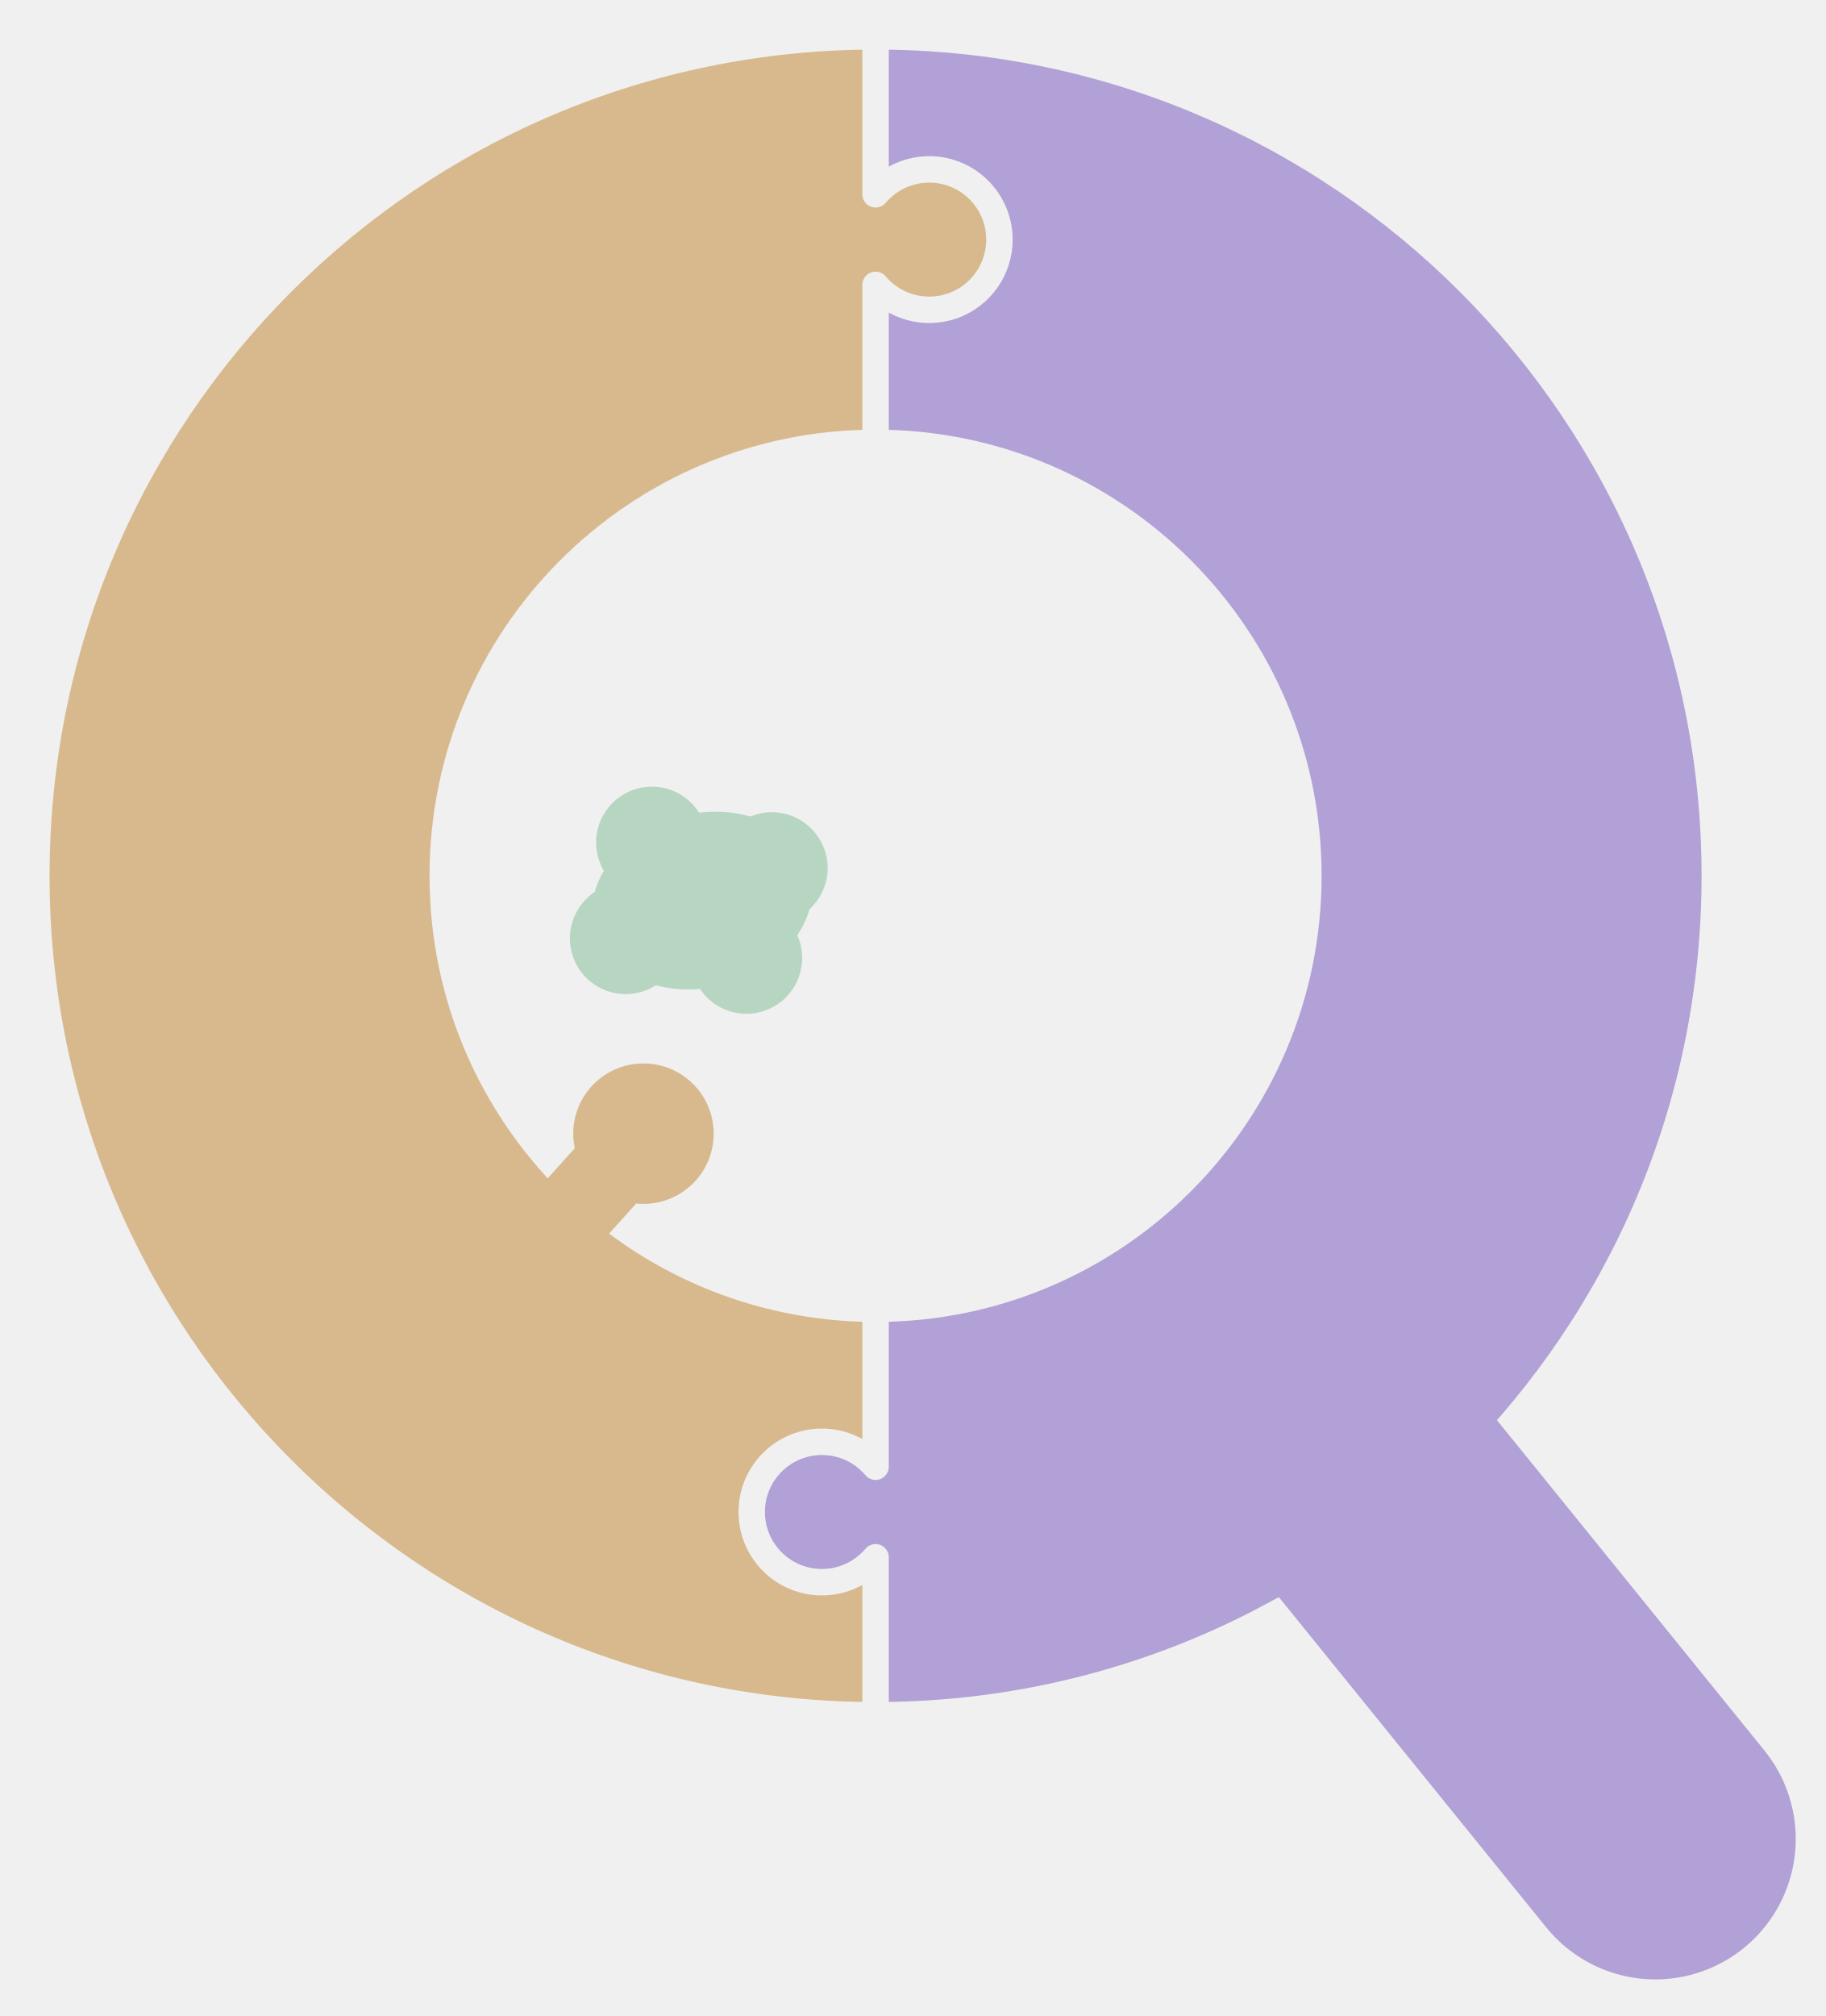
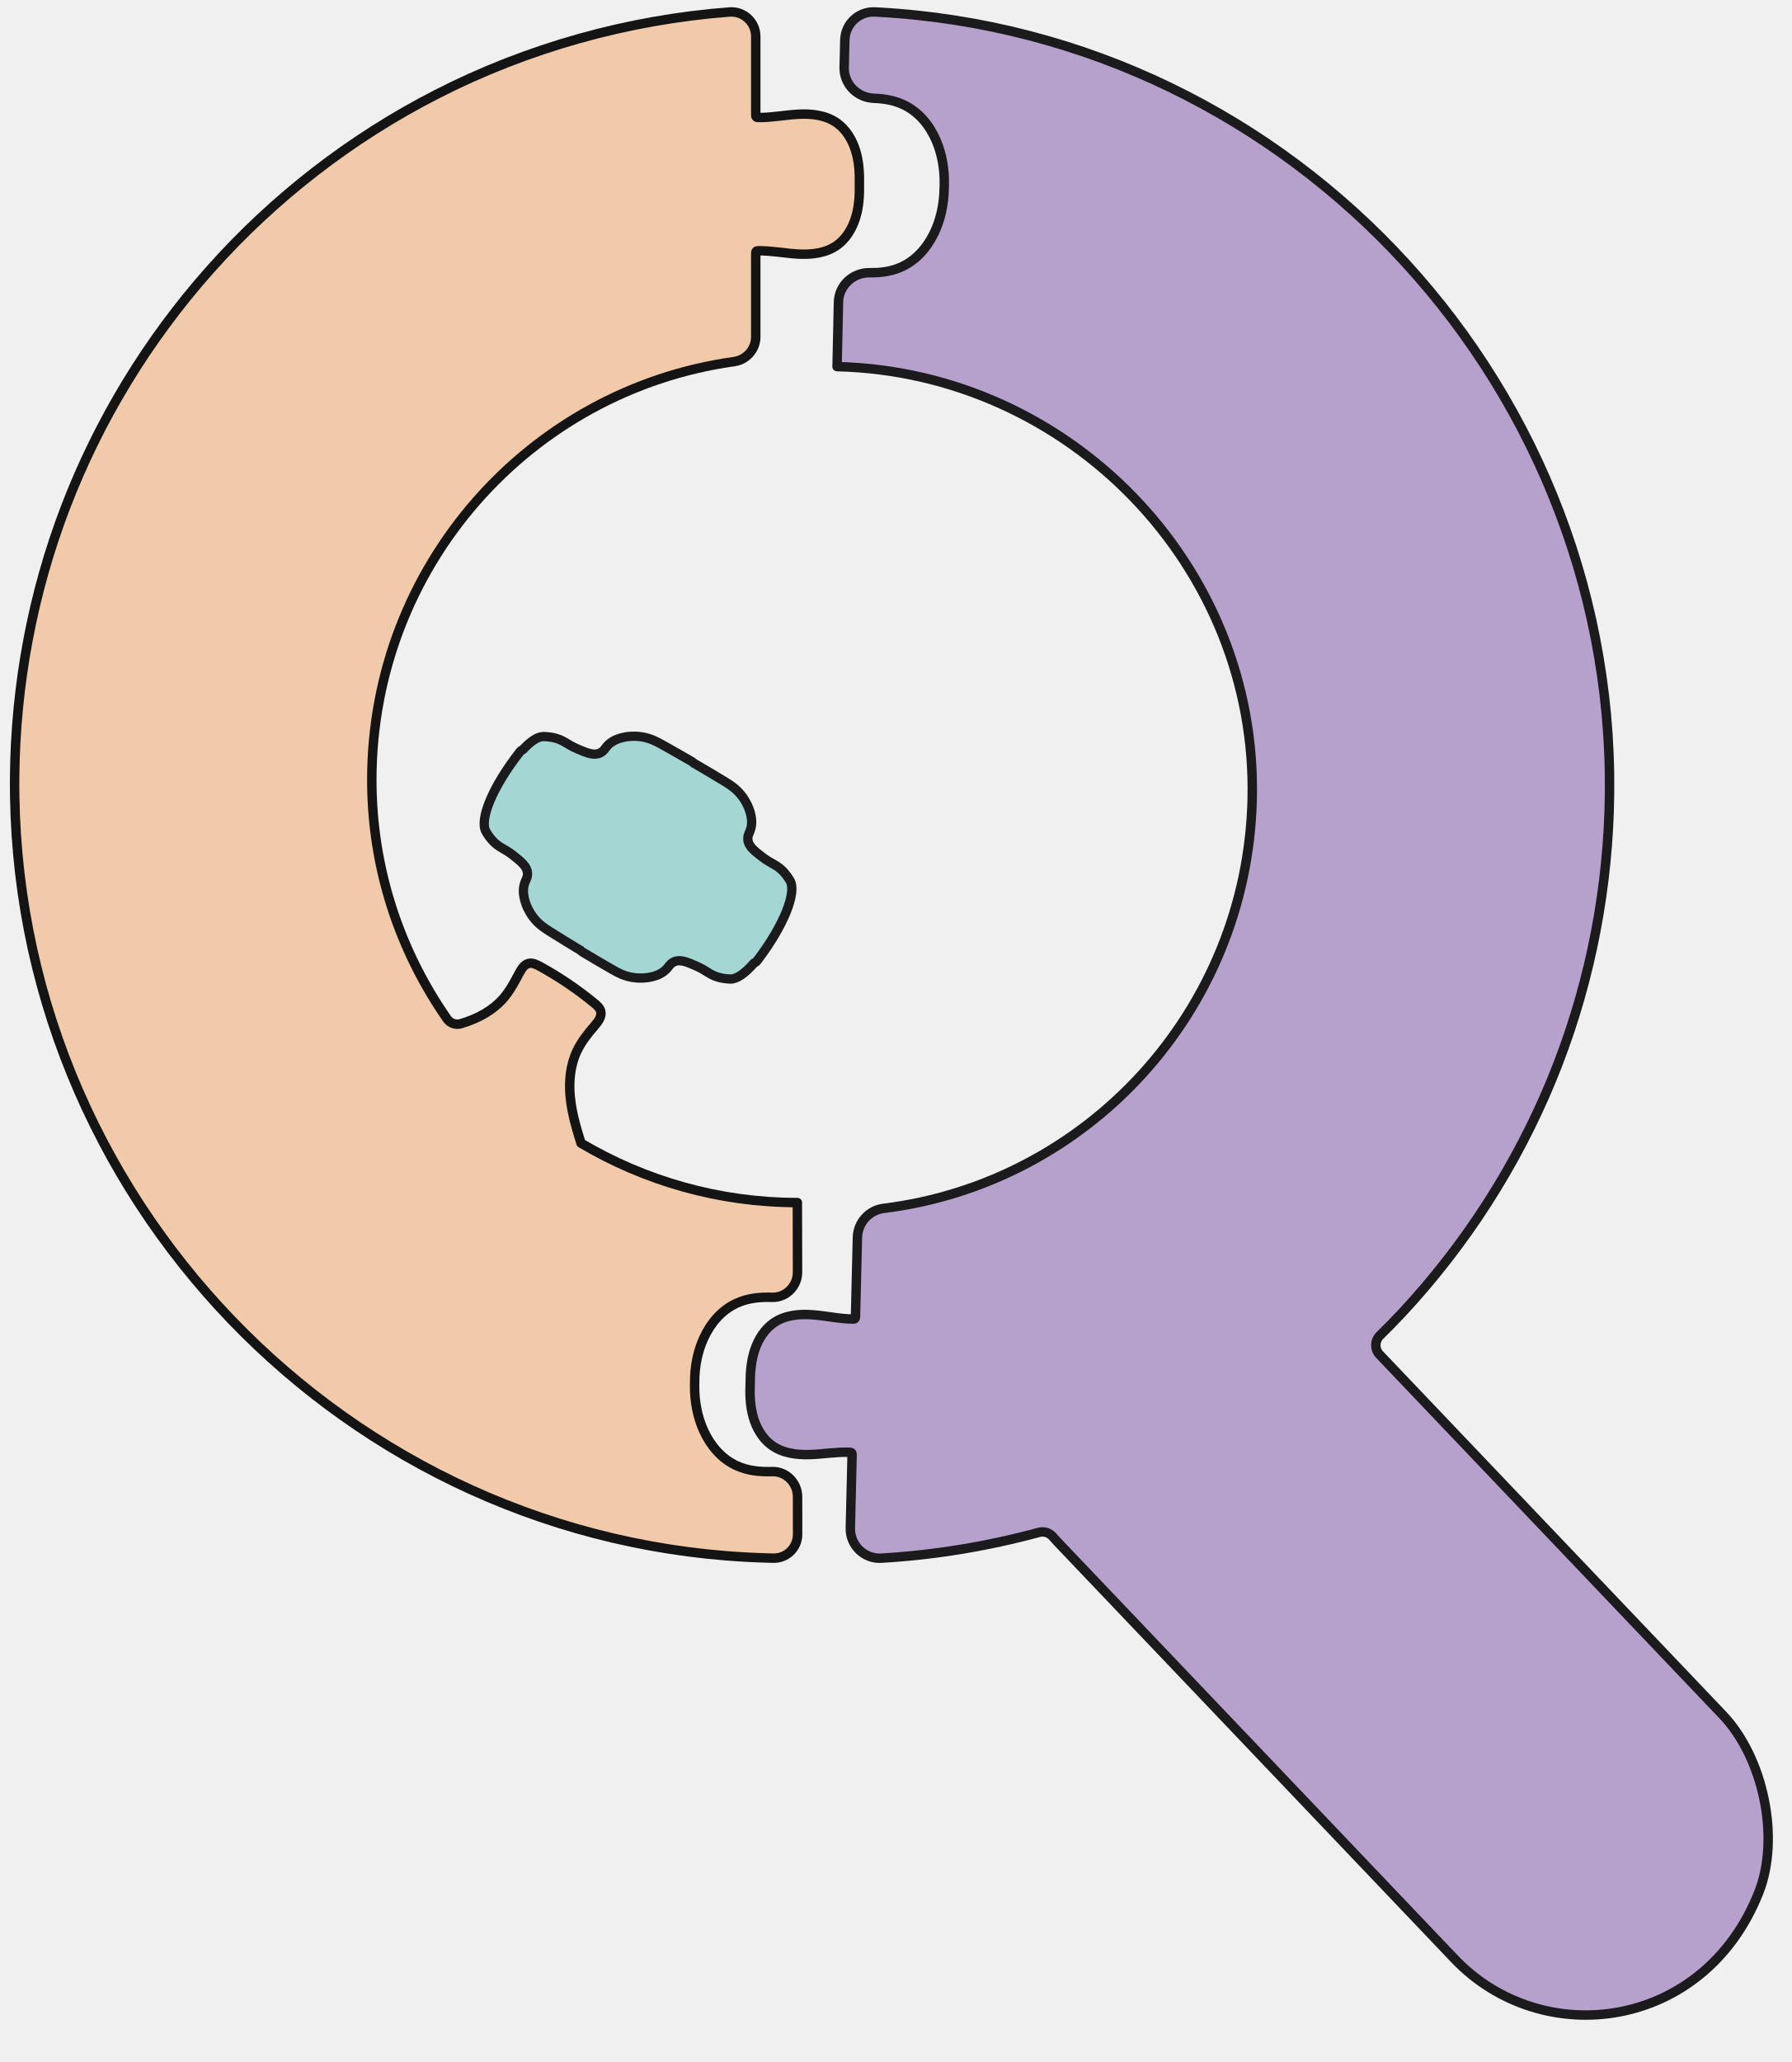
- <svg xmlns="http://www.w3.org/2000/svg" viewBox="-106 -106 221 244">
-   <defs>
-     <mask id="cortes" maskUnits="userSpaceOnUse" x="-120" y="-120" width="320" height="320">
-       <rect x="-120" y="-120" width="320" height="320" fill="#fff" />
-       <g fill="none" stroke="#000" stroke-width="3.2" stroke-linejoin="round">
-         <path d="M0,-102 V-82.48 A8.5,8.5 0 1,1 0,-71.52 V-52" />
-         <path d="M0,52 V71.52 A8.5,8.5 0 1,0 0,82.48 V102" />
-       </g>
-     </mask>
-   </defs>
-   <g mask="url(#cortes)">
-     <path d="M0,-100 A100,100 0 0,1 0,100 L0,54 A54,54 0 0,0 0,-54 Z" fill="#B2A1D6" />
-     <line x1="55.38" y1="68.39" x2="94.40" y2="116.57" stroke="#B2A1D6" stroke-width="34" stroke-linecap="round" />
-     <g fill="#D8B98D">
-       <path d="M0,-100 A100,100 0 0,0 0,100 L0,54 A54,54 0 0,1 0,-54 Z" />
-       <circle cx="6.5" cy="-77.0" r="8.5" />
-       <polygon points="-35.09,46.45 -24.39,34.56 -31.82,27.87 -42.53,39.76" />
-       <circle cx="-28.10" cy="31.21" r="8.5" />
-     </g>
-     <circle cx="-6.5" cy="77.0" r="8.5" fill="#B2A1D6" />
-   </g>
-   <g transform="translate(-21.00,3.00) rotate(-15)" fill="#B7D6C1">
-     <ellipse rx="13.50" ry="10.53" />
-     <circle cx="-4.05" cy="-8.37" r="6.75" />
-     <circle cx="9.18" cy="-1.62" r="6.75" />
-     <circle cx="-10.12" cy="2.02" r="6.75" />
-     <circle cx="3.38" cy="8.10" r="6.75" />
-   </g>
+ <svg xmlns="http://www.w3.org/2000/svg" viewBox="1139.47 1068.98 579.72 667.23">
+   <path fill="#F1CAA9" stroke="#151414" stroke-width="3.05" stroke-linejoin="round" d="M1389.31,1545.16C1385.37,1545.29 1381.48,1544.9 1377.89,1543.26C1373.04,1541.04 1369.51,1536.92 1367.26,1532.04C1365.19,1527.57 1364.25,1522.48 1364.27,1517.63C1364.26,1517.41 1364.29,1517.19 1364.28,1516.96C1364.29,1516.74 1364.26,1516.52 1364.29,1516.3C1364.25,1511.45 1365.19,1506.36 1367.26,1501.89C1369.51,1497.01 1373.04,1492.89 1377.89,1490.67C1381.48,1489.03 1385.39,1488.63 1389.33,1488.77C1393.87,1488.92 1397.59,1485.17 1397.58,1480.63C1397.56,1473.19 1397.52,1465.63 1397.52,1458.32L1397.53,1458.11C1372.09,1458.11 1348.1,1451.08 1327.49,1438.88C1327.45,1438.72 1327.41,1438.56 1327.36,1438.41C1326.33,1435.14 1325.35,1431.83 1324.69,1428.47C1324.39,1426.91 1324.15,1425.35 1324,1423.77C1323.54,1418.78 1324.05,1413.6 1326.2,1409.07C1327.62,1406.07 1329.7,1403.45 1331.87,1400.94C1333.05,1399.57 1334.35,1397.89 1333.87,1396.14C1333.58,1395.1 1332.71,1394.34 1331.88,1393.65C1326.37,1389.12 1320.44,1385.1 1314.19,1381.67C1313.06,1381.05 1311.79,1380.43 1310.54,1380.74C1309.12,1381.09 1308.27,1382.49 1307.57,1383.77C1306.09,1386.51 1304.66,1389.29 1302.67,1391.68C1299.1,1395.96 1293.95,1398.68 1288.6,1400.23C1288.59,1400.24 1288.58,1400.24 1288.57,1400.24C1286.92,1400.72 1285.14,1400.07 1284.16,1398.66C1268.84,1376.67 1259.8,1350.05 1259.8,1321.36C1259.8,1252.31 1310.78,1195.24 1376.99,1186C1381.02,1185.44 1384.06,1182.05 1384.06,1177.98L1384.06,1150.96C1384.06,1150.73 1384.07,1150.46 1384.23,1150.3C1384.38,1150.15 1384.61,1150.13 1384.82,1150.13C1389.17,1150.06 1393.48,1150.95 1397.82,1151.19C1402.16,1151.42 1406.75,1150.91 1410.35,1148.35C1413.28,1146.26 1415.28,1142.95 1416.37,1139.42C1417.45,1135.94 1417.68,1132.23 1417.6,1128.57C1417.68,1124.9 1417.45,1121.19 1416.37,1117.71C1415.28,1114.18 1413.28,1110.87 1410.35,1108.78C1406.75,1106.22 1402.16,1105.71 1397.82,1105.94C1393.48,1106.18 1389.17,1107.07 1384.82,1107C1384.61,1107 1384.38,1106.98 1384.23,1106.83C1384.07,1106.67 1384.06,1106.4 1384.06,1106.17L1384.06,1080.77C1384.06,1076.16 1380.14,1072.51 1375.55,1072.86C1342.62,1075.37 1310.18,1084.45 1280.77,1099.5C1253.07,1113.67 1228.08,1133.04 1207.41,1156.3C1187.35,1178.87 1171.4,1205.05 1160.62,1233.26C1150.01,1261.03 1144.47,1290.66 1144.21,1320.38C1142.99,1456.04 1251.67,1569.15 1387.27,1573.11L1389.68,1573.18C1394.01,1573.31 1397.6,1569.83 1397.6,1565.49L1397.59,1553.33C1397.59,1548.77 1393.86,1545.02 1389.31,1545.16" />
+   <path fill="#B6A1CD" stroke="#1B1A1C" stroke-width="3.05" stroke-linejoin="round" d="M1697.04,1623.95L1585.96,1507.31C1584.3,1505.57 1584.34,1502.81 1586.06,1501.12C1588.44,1498.79 1590.78,1496.41 1593.06,1493.97C1613.67,1471.89 1630.25,1446.11 1641.72,1418.17C1653.01,1390.67 1659.26,1361.19 1660.25,1331.47C1664.78,1195.89 1558.9,1080.16 1423.43,1072.89L1422.71,1072.85C1417.43,1072.57 1413.01,1076.65 1412.89,1081.93L1412.67,1090.76C1412.54,1096.22 1416.91,1100.61 1422.37,1100.79C1425.74,1100.91 1429.04,1101.48 1432.08,1102.96C1436.88,1105.29 1440.31,1109.5 1442.44,1114.43C1444.39,1118.95 1445.21,1124.07 1445.07,1128.91C1445.07,1129.13 1445.05,1129.36 1445.05,1129.58C1445.03,1129.8 1445.05,1130.03 1445.02,1130.25C1444.94,1135.09 1443.88,1140.16 1441.7,1144.58C1439.33,1149.4 1435.7,1153.44 1430.8,1155.53C1427.68,1156.87 1424.35,1157.27 1420.98,1157.22C1415.52,1157.13 1410.95,1161.31 1410.83,1166.77C1410.68,1173.67 1410.55,1180.64 1410.38,1187.39L1410.37,1187.61C1485.5,1189.44 1546.56,1252.2 1544.72,1327.67C1543.04,1396.3 1491.29,1451.86 1425.43,1459.99C1420.67,1460.58 1417.08,1464.6 1416.96,1469.39L1416.34,1494.99C1416.33,1495.22 1416.31,1495.49 1416.15,1495.65C1415.99,1495.8 1415.76,1495.8 1415.56,1495.8C1411.21,1495.77 1406.92,1494.77 1402.58,1494.43C1398.25,1494.09 1393.65,1494.48 1389.99,1496.96C1387.01,1498.98 1384.92,1502.23 1383.75,1505.73C1382.59,1509.19 1382.26,1512.9 1382.26,1516.56C1382.09,1520.22 1382.23,1523.93 1383.22,1527.44C1384.22,1531 1386.15,1534.35 1389.03,1536.51C1392.56,1539.16 1397.13,1539.79 1401.48,1539.66C1405.83,1539.53 1410.16,1538.74 1414.5,1538.92C1414.71,1538.93 1414.94,1538.94 1415.08,1539.1C1415.24,1539.27 1415.25,1539.53 1415.24,1539.77L1414.67,1563.4C1414.53,1568.95 1419.14,1573.5 1424.69,1573.18C1441.91,1572.17 1459.03,1569.36 1475.68,1564.84C1477.33,1564.39 1479.07,1564.92 1480.19,1566.22C1480.68,1566.79 1481.18,1567.35 1481.71,1567.91L1610.19,1702.82C1638.63,1732.69 1691.05,1725.99 1708.69,1681.3C1715.66,1663.62 1710.14,1637.71 1697.04,1623.95" />
+   <path fill="#A4D6D3" stroke="#1B1A1C" stroke-width="3" stroke-linejoin="round" d="M1309.54,1361.06C1309.76,1361.75 1310.42,1363.64 1311.97,1365.71C1313.72,1368.04 1315.64,1369.27 1317.25,1370.29C1320.58,1372.39 1323.78,1374.36 1326.96,1376.27C1327.07,1376.34 1327.19,1376.39 1327.32,1376.44C1327.47,1376.65 1327.67,1376.83 1327.9,1376.97C1331.07,1378.88 1334.32,1380.79 1337.73,1382.75C1339.38,1383.7 1341.38,1384.82 1344.25,1385.27C1346.8,1385.67 1348.78,1385.37 1349.5,1385.24C1350.43,1385.07 1351.82,1384.81 1353.32,1383.97C1355.96,1382.49 1355.83,1380.98 1357.64,1380.19C1359.65,1379.31 1361.84,1380.27 1364.84,1381.58C1368.35,1383.13 1369.25,1384.59 1372.63,1385.38C1372.63,1385.38 1374.18,1385.74 1375.84,1385.78C1377.89,1385.83 1380.59,1383.97 1383.5,1380.6C1383.87,1380.47 1384.22,1380.23 1384.48,1379.89C1393.35,1368.26 1397.34,1357.71 1395.15,1353.93C1394.31,1352.49 1393.26,1351.31 1393.26,1351.31C1390.94,1348.72 1389.22,1348.64 1386.18,1346.3C1383.58,1344.3 1381.69,1342.84 1381.5,1340.66C1381.32,1338.69 1382.71,1338.07 1382.74,1335.06C1382.75,1333.33 1382.31,1331.99 1382.01,1331.09C1381.78,1330.4 1381.09,1328.52 1379.51,1326.47C1377.73,1324.17 1375.79,1322.96 1374.17,1321.96C1370.81,1319.92 1367.58,1317.99 1364.38,1316.13C1364.26,1316.06 1364.14,1316.01 1364.02,1315.96C1363.86,1315.76 1363.66,1315.58 1363.42,1315.44C1360.23,1313.57 1356.95,1311.71 1353.52,1309.8C1351.85,1308.88 1349.84,1307.79 1346.96,1307.38C1344.4,1307.01 1342.43,1307.34 1341.71,1307.48C1340.78,1307.67 1339.4,1307.94 1337.9,1308.81C1335.29,1310.32 1335.44,1311.83 1333.64,1312.65C1331.65,1313.56 1329.44,1312.63 1326.42,1311.35C1322.89,1309.86 1321.97,1308.41 1318.58,1307.67C1318.58,1307.67 1317.03,1307.33 1315.36,1307.32C1313.54,1307.3 1311.21,1308.81 1308.71,1311.55C1308.35,1311.68 1308.02,1311.9 1307.77,1312.22C1298.74,1323.73 1294.59,1334.22 1296.73,1338.03C1297.54,1339.49 1298.58,1340.68 1298.58,1340.68C1300.87,1343.3 1302.58,1343.4 1305.59,1345.79C1308.16,1347.83 1310.03,1349.31 1310.19,1351.49C1310.34,1353.47 1308.94,1354.06 1308.87,1357.08C1308.83,1358.81 1309.26,1360.15 1309.54,1361.06" />
</svg>
